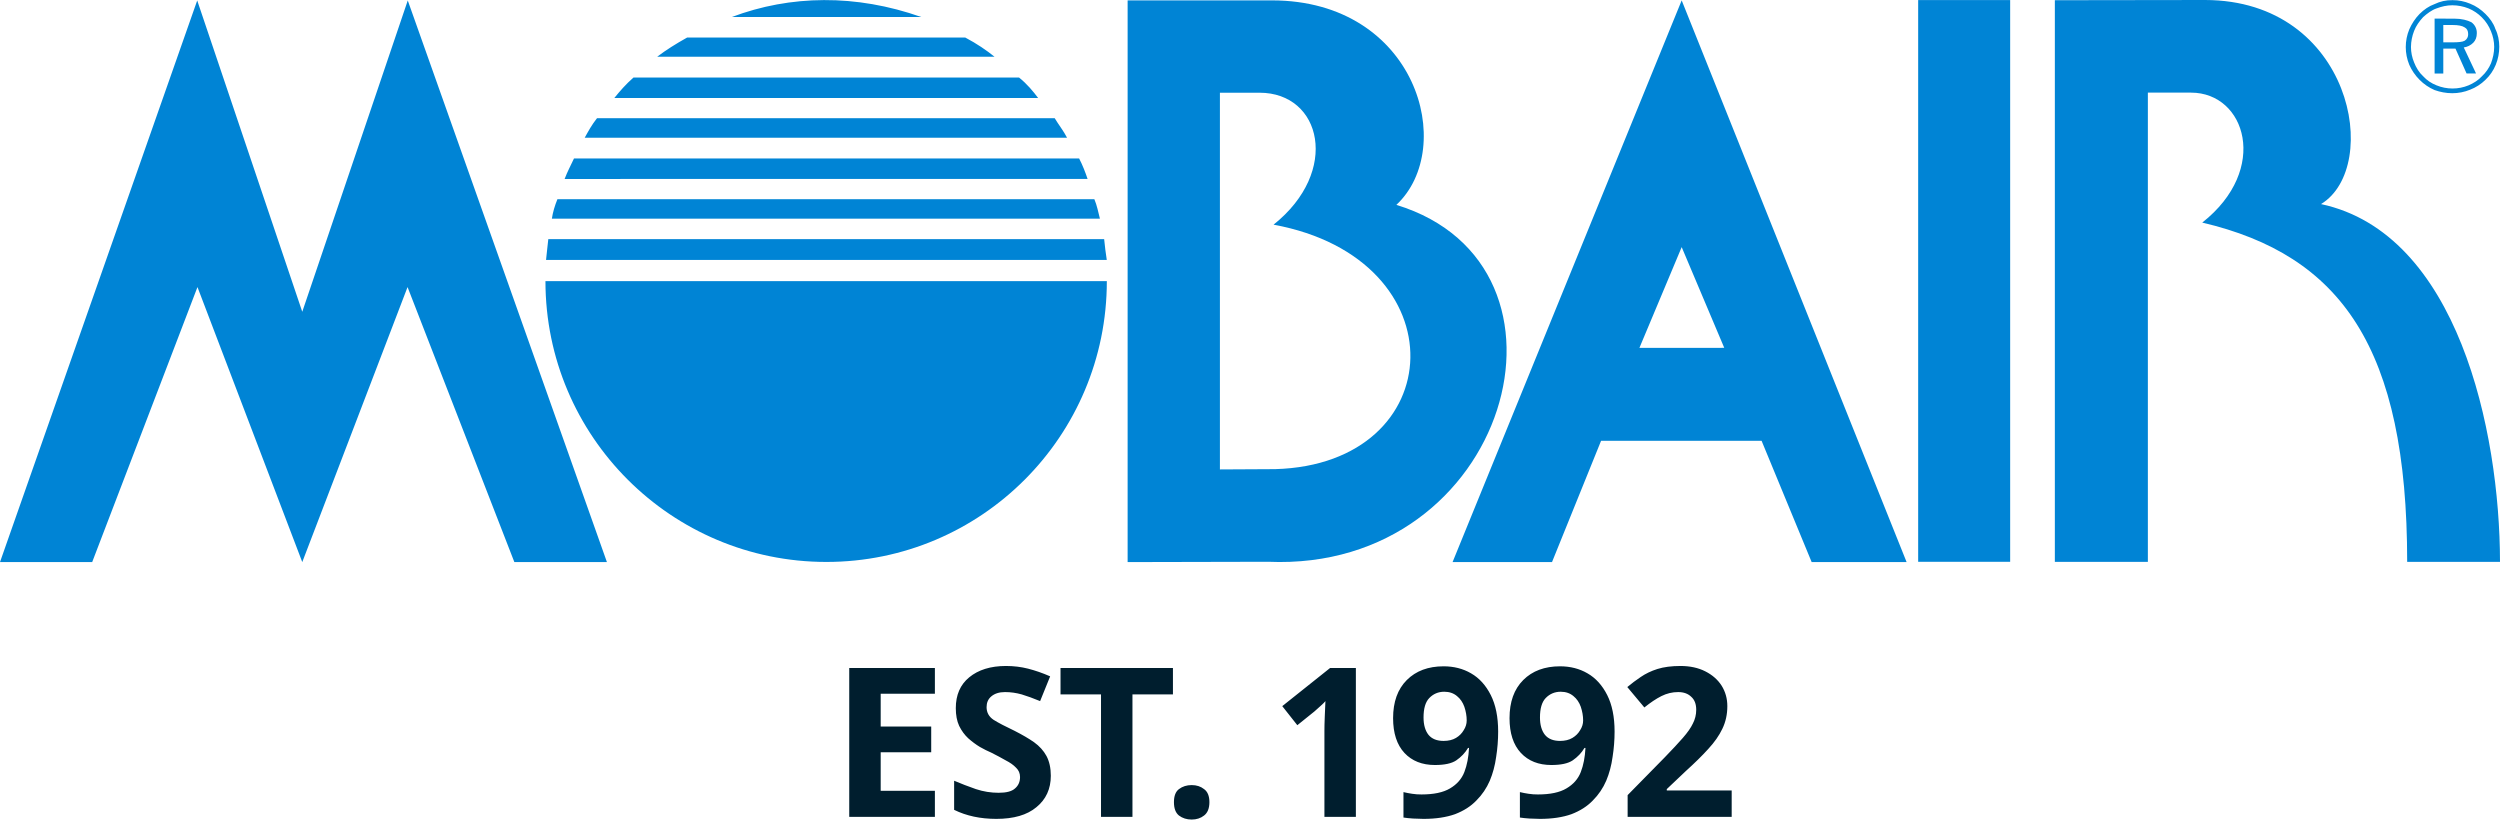
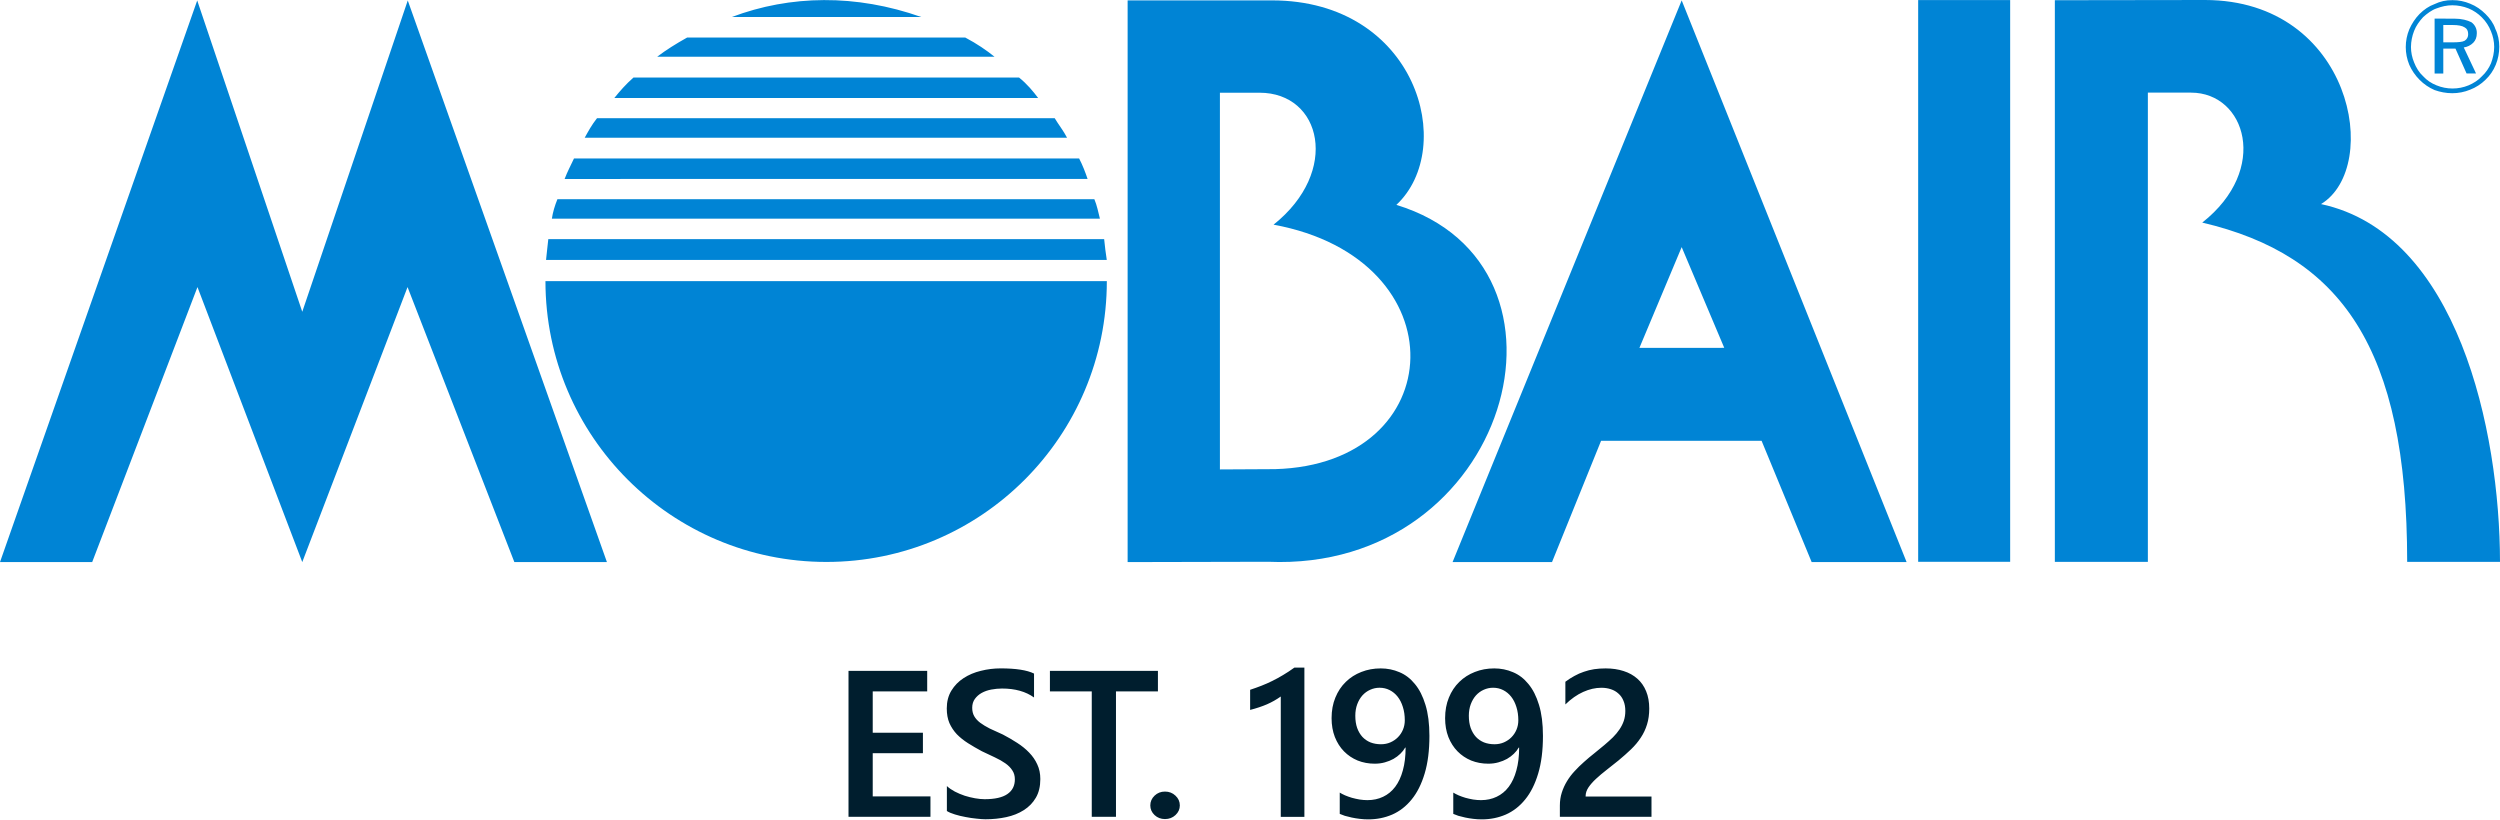
<svg xmlns="http://www.w3.org/2000/svg" id="svg8" width="155.669" height="51.02" version="1.2" viewBox="0 0 116.752 38.265">
  <g id="g6-1-4-9-6" fill="#0084D5" fill-rule="evenodd" style="fill:#0084d5;fill-opacity:1">
    <path id="path2-3-6-8-9" d="M0 26.25 9.21.022l4.906 14.538L19.043.022l9.301 26.228h-4.323l-4.988-12.844-4.917 12.844-4.894-12.844L4.305 26.25Zm52.661 0V.018h6.738c6.755 0 8.668 6.877 5.813 9.55 9.276 2.839 5.254 17.154-5.993 16.667zm4.31-4.326V4.33h1.851c2.898 0 3.78 3.672.654 6.162 8.743 1.61 8.271 11.188.076 11.417l-2.582.014zm0 0" style="fill:#0084d5;fill-opacity:1" />
    <path id="path4-6-1-7-9" d="M67.836 26.25 78.536.018 89.04 26.25h-4.434l-2.338-5.663h-7.497L72.48 26.25Zm8.726-10.004 1.974-4.706 1.988 4.704zm19.401 9.993V.01l7.013-.01c6.874.011 8.267 7.797 5.418 9.531 6.372 1.365 8.35 10.556 8.358 16.708h-4.335c0-10.006-3.09-14.32-9.57-15.844 3.16-2.49 2.024-6.069-.522-6.069h-2.018v21.913zm18.6-25.071h-.459v.809h.441c.258 0 .46-.018.555-.074a.34.34 0 0 0 .165-.313c0-.147-.056-.257-.165-.312-.112-.074-.297-.11-.555-.11zm.056-.297c.35 0 .61.074.793.165a.602.602 0 0 1 .257.518c0 .183-.056.33-.165.441a.778.778 0 0 1-.444.221l.573 1.215h-.442l-.518-1.16h-.569v1.162h-.406V.869Zm1.862 1.326c0-.257-.056-.514-.15-.735a1.891 1.891 0 0 0-.422-.646 1.877 1.877 0 0 0-.626-.423 2.06 2.06 0 0 0-.756-.147c-.258 0-.497.056-.738.147-.221.073-.44.238-.626.405-.183.202-.33.406-.422.645a2.114 2.114 0 0 0-.147.754c0 .242.053.5.147.72.092.239.239.478.422.643.167.186.387.333.626.426a1.964 1.964 0 0 0 1.494 0c.221-.093.46-.24.626-.426.182-.165.33-.386.423-.606.09-.24.148-.497.148-.756zm-1.937-2.19a2.1 2.1 0 0 1 .812.165c.276.11.514.276.717.479.201.202.37.424.462.7.128.258.183.552.183.827a2.2 2.2 0 0 1-.165.849 2.013 2.013 0 0 1-.48.7 2.086 2.086 0 0 1-.717.462 2.164 2.164 0 0 1-.83.164c-.294 0-.57-.055-.83-.147a2.253 2.253 0 0 1-.7-.478 2.338 2.338 0 0 1-.48-.7 2.17 2.17 0 0 1 0-1.659c.113-.256.28-.516.48-.718.204-.203.442-.368.7-.46a1.834 1.834 0 0 1 .83-.184zm-80.37.788c2.734-1.032 5.8-1.078 8.852 0zM30.691 2.65c.395-.304.88-.607 1.397-.896H45.08c.547.289.987.592 1.366.896zm-2.002 1.927c.257-.318.532-.637.896-.957h18.004c.378.303.666.653.893.957zm-1.383 1.855c.168-.304.333-.608.576-.913h21.373c.182.305.425.609.577.913zm-.938 1.926c.119-.318.287-.637.438-.958h23.59c.166.321.288.64.395.957zm-.595 1.854c.044-.304.137-.607.259-.91h25.075c.122.287.183.606.26.91zm-.272 1.926c.03-.364.076-.637.105-.97h25.959c.03.333.075.652.122.97zm-.025.99H51.69c0 7.24-5.86 13.115-13.099 13.115-7.226 0-13.118-5.86-13.118-13.115M89.58.004h4.296v26.232H89.58Zm0 0" style="fill:#0084d5;fill-opacity:1" />
  </g>
-   <text xml:space="preserve" id="text862-5-4-8-8-2" x="38.784" y="38.146" style="font-style:normal;font-variant:normal;font-weight:600;font-stretch:normal;font-size:9.736px;line-height:1.1;font-family:&quot;Segoe UI&quot;;-inkscape-font-specification:&quot;Segoe UI Semi-Bold&quot;;text-align:start;letter-spacing:-.132px;word-spacing:0;text-anchor:start;fill:#001e2e;fill-opacity:1;stroke:none;stroke-width:.75">
-     <tspan id="tspan2" x="38.784" y="38.146" style="font-style:normal;font-variant:normal;font-weight:600;font-stretch:normal;line-height:1.1;font-family:&quot;Segoe UI&quot;;-inkscape-font-specification:&quot;Segoe UI Semi-Bold&quot;;text-align:start;letter-spacing:-.132px;word-spacing:0;text-anchor:start;fill:#001e2e;fill-opacity:1;stroke-width:.75">EST. 1992</tspan>
-   </text>
+   <path id="text862-5-4-8-8-2" d="M43.453 38.146h-3.827V31.33h3.675v.96h-2.544v1.93h2.344v.956h-2.344v2.016h2.696zm.767-.27V36.71q.156.142.37.256.22.114.462.195.242.076.484.119.243.043.447.043.713 0 1.06-.238.352-.238.352-.69 0-.242-.119-.418-.114-.18-.323-.328-.209-.147-.494-.28-.28-.138-.604-.285-.347-.186-.647-.376-.3-.19-.523-.418-.218-.233-.347-.523-.123-.29-.123-.68 0-.48.214-.832.218-.357.57-.585.357-.233.808-.342.452-.114.923-.114 1.07 0 1.56.242v1.117q-.58-.418-1.494-.418-.252 0-.504.048-.247.047-.447.157-.194.109-.318.28-.124.171-.124.414 0 .228.095.394.096.167.276.304.186.138.447.271.266.129.613.28.357.186.67.39.32.205.557.452.242.248.38.552.143.3.143.684 0 .519-.21.875-.209.357-.565.58-.352.224-.813.324-.461.1-.975.1-.17 0-.423-.03-.247-.023-.508-.075-.262-.048-.495-.12-.233-.07-.375-.16zm9.856-5.587h-1.959v5.857h-1.131V32.29h-1.954v-.96h5.044zm.33 5.962q-.286 0-.486-.186-.2-.19-.2-.451 0-.266.2-.457.2-.19.485-.19.29 0 .49.19.204.19.204.457 0 .261-.204.451-.2.186-.49.186zm6.51-7.074v6.97h-1.103v-5.62q-.3.214-.647.366-.342.147-.784.261v-.94q.276-.091.532-.191.257-.1.504-.223.252-.124.504-.276.257-.152.528-.347zm5.839 3.19q0 1.022-.223 1.759-.22.737-.609 1.212-.385.475-.908.704-.518.223-1.117.223-.195 0-.395-.024-.195-.023-.375-.061-.176-.039-.324-.081-.142-.048-.237-.09v-.994q.1.062.247.128.147.062.318.114.176.048.362.081.19.029.366.029.404 0 .732-.157.333-.157.566-.466.233-.31.356-.766.129-.46.129-1.065h-.02q-.085.153-.228.29-.137.134-.318.238-.18.1-.404.162-.219.062-.47.062-.429 0-.8-.148-.366-.152-.637-.428-.27-.275-.427-.67-.153-.395-.153-.88 0-.532.176-.96.176-.432.485-.732.31-.304.728-.466.418-.166.908-.166.46 0 .87.176.413.17.722.551.314.376.495.975.185.599.185 1.45zm-1.15-.728q0-.342-.09-.622-.086-.28-.243-.48-.157-.2-.376-.31-.214-.109-.47-.109-.229 0-.438.095-.204.09-.361.262-.152.17-.243.413-.09.243-.09.537 0 .324.086.57.09.248.247.42.157.166.375.256.224.086.49.086.238 0 .437-.086.205-.09.352-.238.152-.152.238-.356.086-.205.086-.438zm6.452.728q0 1.022-.223 1.759-.22.737-.609 1.212-.385.475-.908.704-.518.223-1.117.223-.195 0-.395-.024-.195-.023-.375-.061-.176-.039-.324-.081-.142-.048-.237-.09v-.994q.1.062.247.128.147.062.318.114.176.048.362.081.19.029.366.029.404 0 .732-.157.333-.157.566-.466.233-.31.356-.766.129-.46.129-1.065h-.02q-.085.153-.228.29-.138.134-.318.238-.18.1-.404.162-.219.062-.47.062-.429 0-.8-.148-.366-.152-.637-.428-.27-.275-.428-.67-.152-.395-.152-.88 0-.532.176-.96.176-.432.485-.732.31-.304.728-.466.418-.166.908-.166.46 0 .87.176.413.17.722.551.314.376.495.975.185.599.185 1.45zm-1.15-.728q0-.342-.09-.622-.086-.28-.243-.48-.157-.2-.376-.31-.214-.109-.47-.109-.229 0-.438.095-.204.09-.361.262-.152.17-.243.413-.09.243-.09.537 0 .324.086.57.09.248.247.42.157.166.375.256.224.086.49.086.238 0 .437-.086.205-.09.352-.238.152-.152.238-.356.086-.205.086-.438zm6.219 4.507h-4.279v-.527q0-.324.09-.604.091-.285.243-.533.152-.252.357-.47.204-.224.437-.428.233-.21.476-.4.242-.194.475-.39.219-.185.4-.36.18-.181.308-.372.129-.19.2-.399.071-.214.071-.461 0-.271-.085-.47-.081-.205-.233-.338-.148-.138-.352-.205-.205-.07-.447-.07-.418 0-.85.194-.434.195-.833.585v-1.06q.21-.157.423-.271.214-.12.442-.195.229-.081.48-.12.252-.037.538-.037.46 0 .836.123.376.12.642.357.266.233.41.585.146.352.146.808 0 .414-.104.746-.1.328-.29.614-.186.285-.452.542-.266.256-.594.527-.276.224-.552.438-.27.209-.49.413-.218.2-.356.404-.133.2-.133.404v.024h3.076z" aria-label="EST. 1992" style="font-weight:600;font-size:9.736px;line-height:1.1;font-family:&quot;Segoe UI&quot;;-inkscape-font-specification:&quot;Segoe UI Semi-Bold&quot;;letter-spacing:-.132px;word-spacing:0;fill:#001e2e;stroke-width:.75" />
  <style id="style837" type="text/css">.st0{fill:none}.st1{fill:#c00}</style>
</svg>
